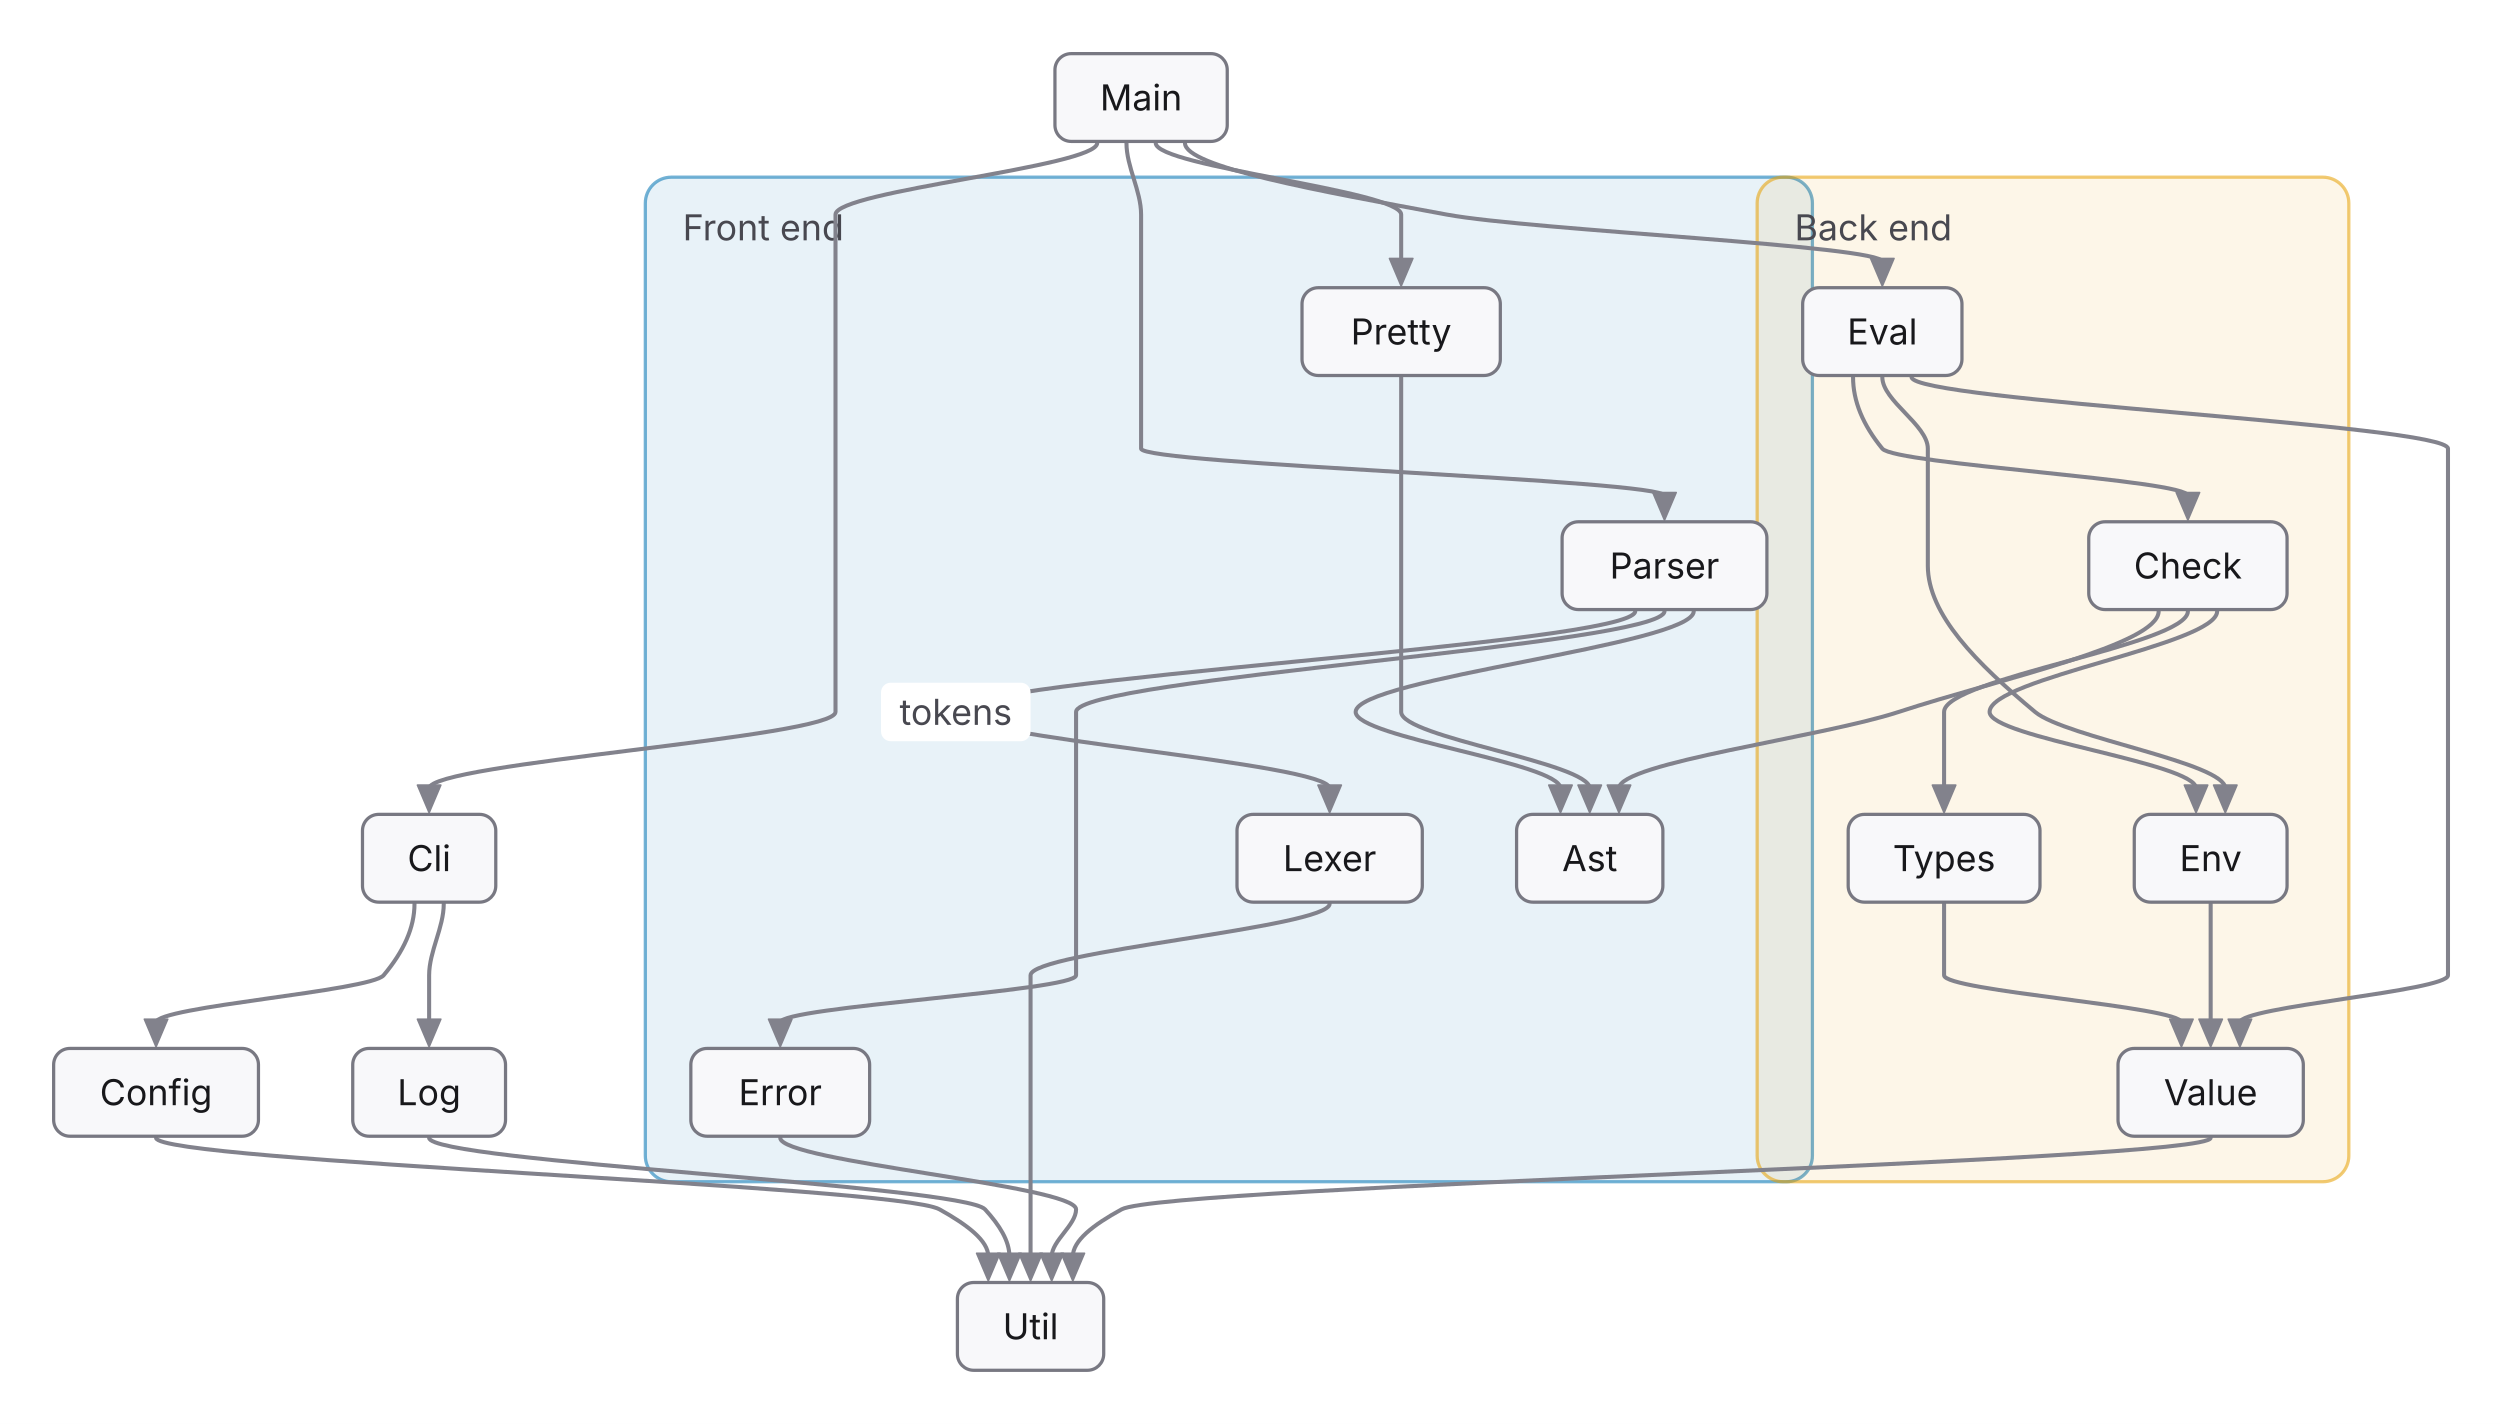
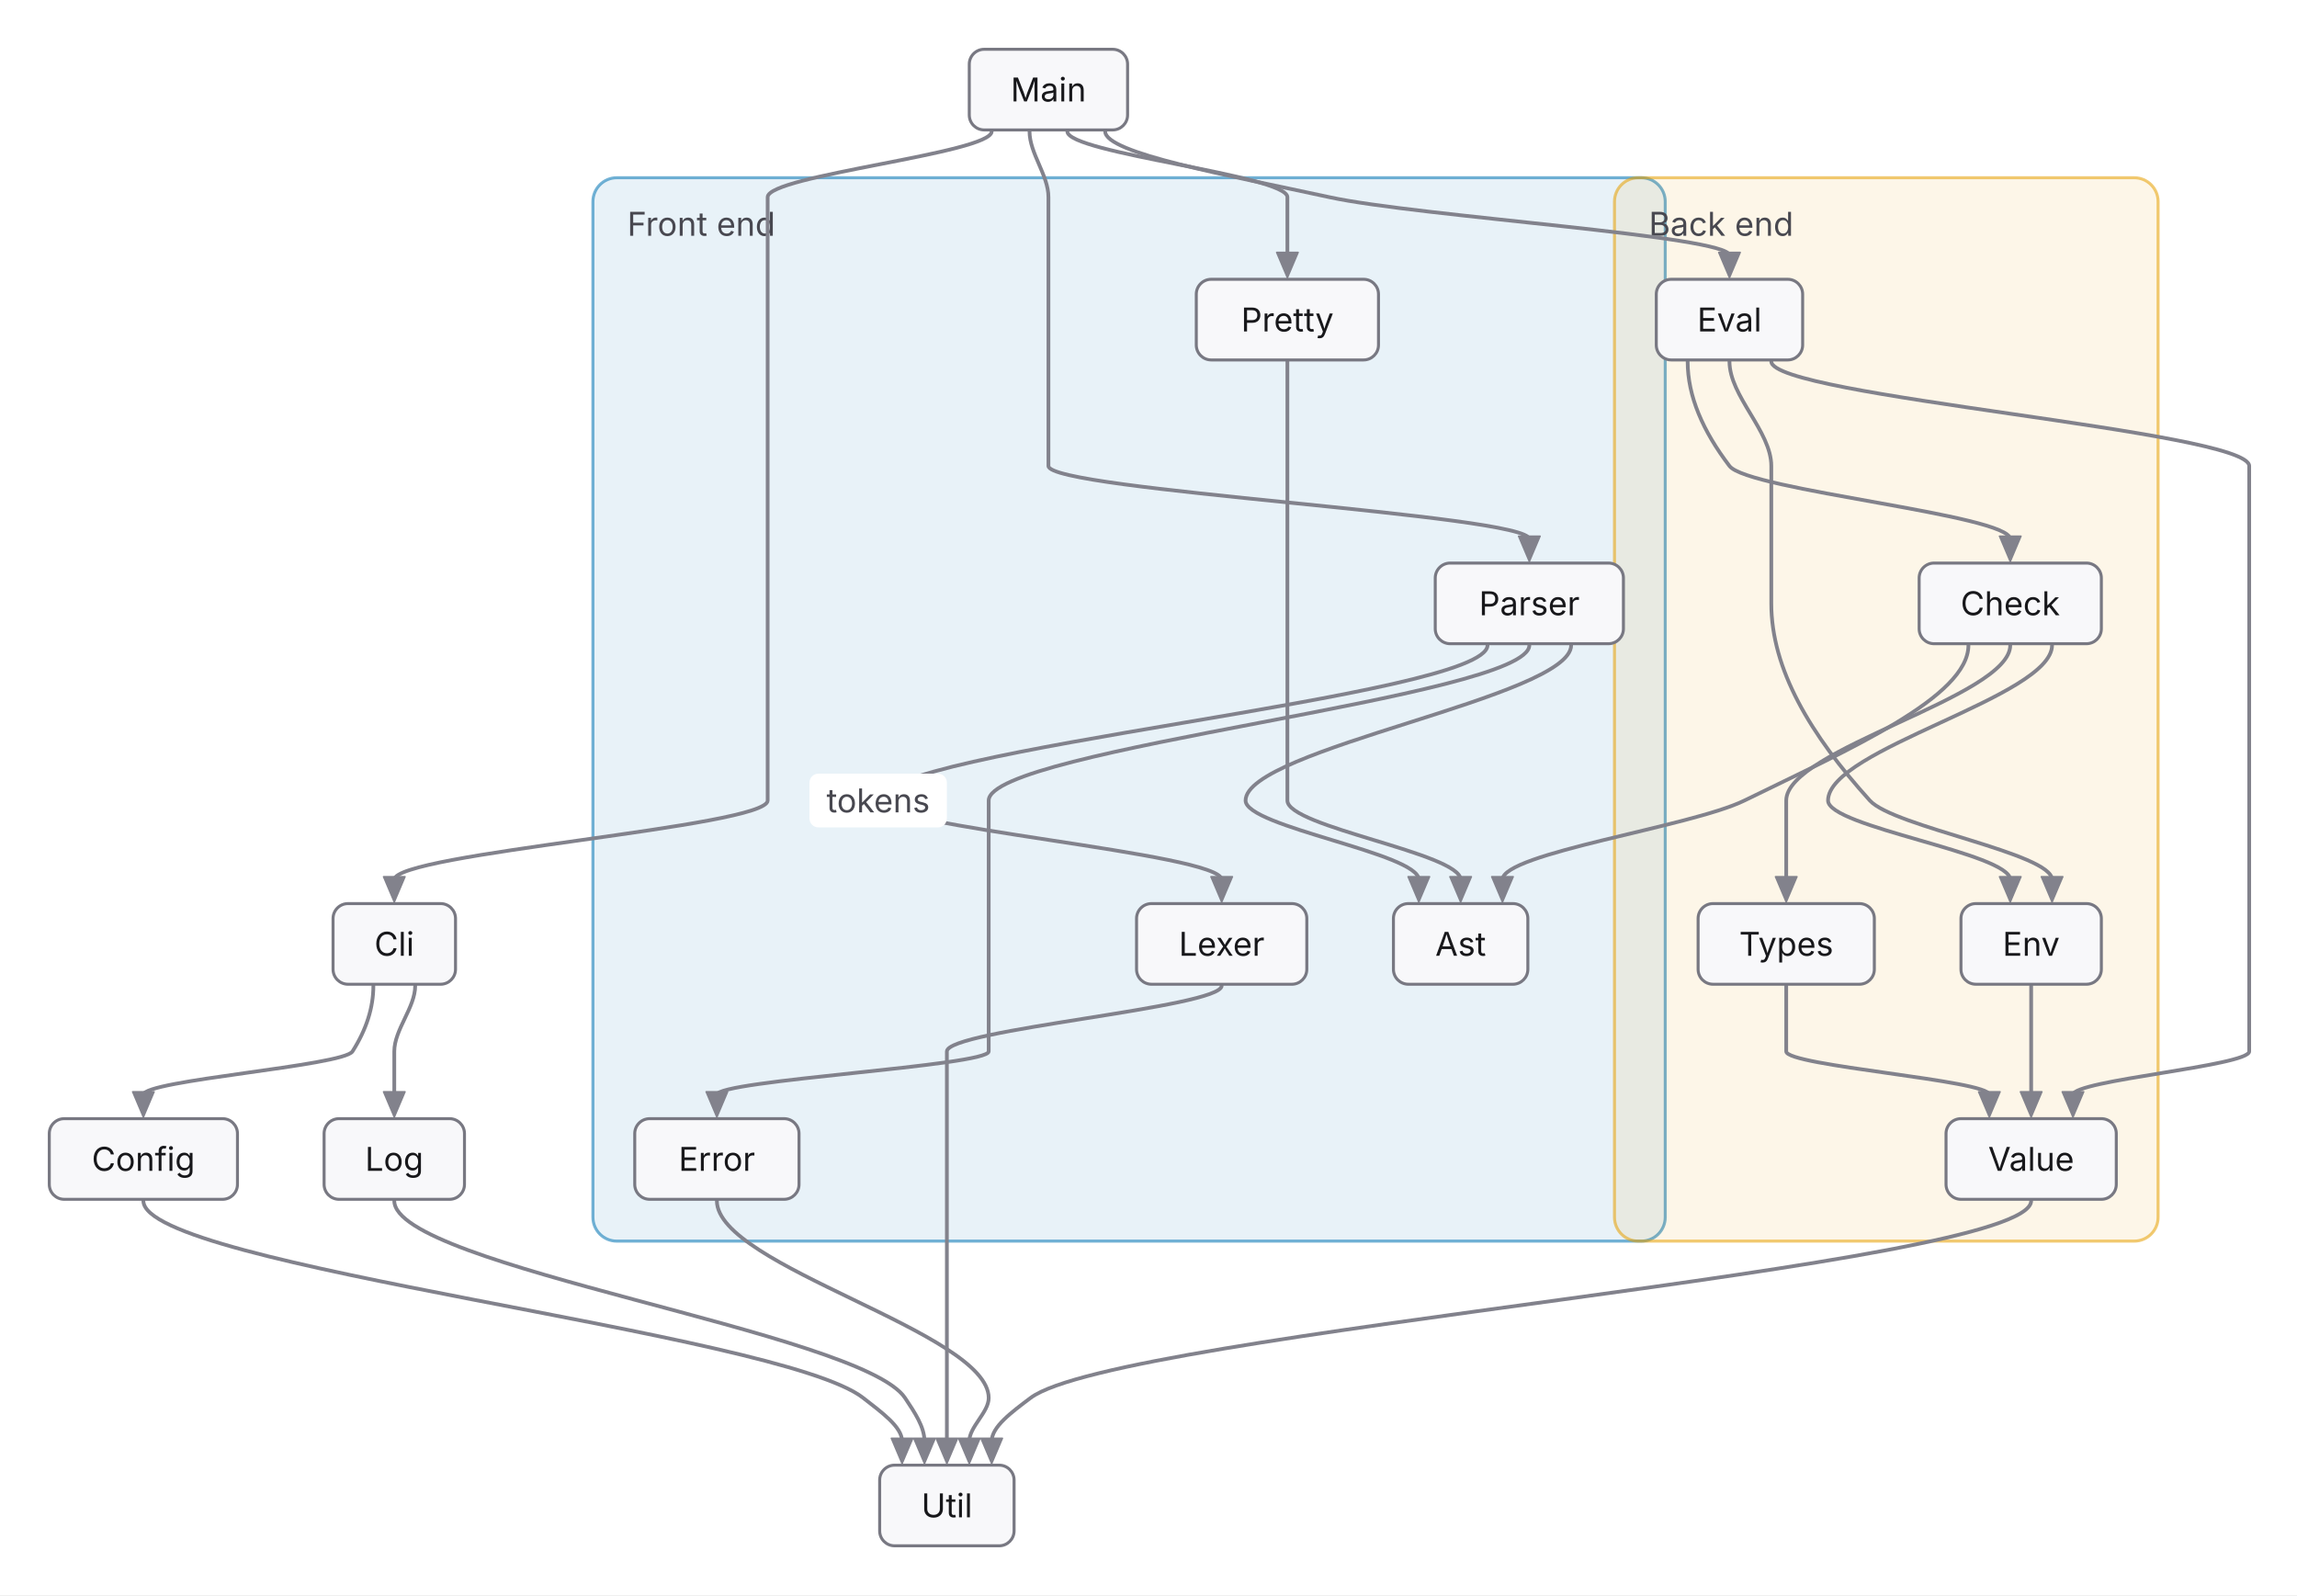
- <svg xmlns="http://www.w3.org/2000/svg" width="769" height="438" viewBox="0 0 769 438">
-   <path d="M0 0 L769 0 L769 438 L0 438 Z" fill="#ffffff" />
+ <svg xmlns="http://www.w3.org/2000/svg" width="769" height="534" viewBox="0 0 769 534">
+   <path d="M0 0 L769 0 L769 534 L0 534 Z" fill="#ffffff" />
  <g opacity="0.09">
-     <path d="M206.5 54.5 L549.5 54.5 C553.92 54.5 557.5 58.08 557.5 62.5 L557.5 355.5 C557.5 359.92 553.92 363.5 549.5 363.5 L206.5 363.5 C202.08 363.5 198.5 359.92 198.5 355.5 L198.5 62.5 C198.5 58.08 202.08 54.5 206.5 54.5 Z" fill="#0072b2" />
+     <path d="M206.5 59.5 L549.5 59.5 C553.92 59.5 557.5 63.08 557.5 67.5 L557.5 407.5 C557.5 411.92 553.92 415.5 549.5 415.5 L206.5 415.5 C202.08 415.5 198.5 411.92 198.5 407.5 L198.5 67.5 C198.5 63.08 202.08 59.5 206.5 59.5 Z" fill="#0072b2" />
  </g>
  <g opacity="0.55">
-     <path d="M206.5 54.5 L549.5 54.5 C553.92 54.5 557.5 58.08 557.5 62.5 L557.5 355.5 C557.5 359.92 553.92 363.5 549.5 363.5 L206.5 363.5 C202.08 363.5 198.5 359.92 198.5 355.5 L198.5 62.5 C198.5 58.08 202.08 54.5 206.5 54.5 Z" fill="none" stroke="#0072b2" stroke-width="1" />
+     <path d="M206.5 59.5 L549.5 59.5 C553.92 59.5 557.5 63.08 557.5 67.5 L557.5 407.5 C557.5 411.92 553.92 415.5 549.5 415.5 L206.5 415.5 C202.08 415.5 198.5 411.92 198.5 407.5 L198.5 67.5 C198.5 63.08 202.08 59.5 206.5 59.5 Z" fill="none" stroke="#0072b2" stroke-width="1" />
  </g>
-   <text x="210" y="73.92" font-size="11" fill="#484850" text-anchor="start" font-family="Inter, &quot;Helvetica Neue&quot;, Helvetica, Arial, sans-serif">Front end</text>
+   <text x="210" y="78.92" font-size="11" fill="#484850" text-anchor="start" font-family="Inter, &quot;Helvetica Neue&quot;, Helvetica, Arial, sans-serif">Front end</text>
  <g opacity="0.09">
-     <path d="M548.5 54.5 L714.5 54.5 C718.92 54.5 722.5 58.08 722.5 62.5 L722.5 355.5 C722.5 359.92 718.92 363.5 714.5 363.5 L548.5 363.5 C544.08 363.5 540.5 359.92 540.5 355.5 L540.5 62.5 C540.5 58.08 544.08 54.5 548.5 54.5 Z" fill="#e69f00" />
+     <path d="M548.5 59.5 L714.5 59.5 C718.92 59.5 722.5 63.08 722.5 67.5 L722.5 407.5 C722.5 411.92 718.92 415.5 714.5 415.5 L548.5 415.5 C544.08 415.5 540.5 411.92 540.5 407.5 L540.5 67.5 C540.5 63.08 544.08 59.5 548.5 59.5 Z" fill="#e69f00" />
  </g>
  <g opacity="0.55">
-     <path d="M548.5 54.5 L714.5 54.5 C718.92 54.5 722.5 58.08 722.5 62.5 L722.5 355.5 C722.5 359.92 718.92 363.5 714.5 363.5 L548.5 363.5 C544.08 363.5 540.5 359.92 540.5 355.5 L540.5 62.5 C540.5 58.08 544.08 54.5 548.5 54.5 Z" fill="none" stroke="#e69f00" stroke-width="1" />
+     <path d="M548.5 59.5 L714.5 59.5 C718.92 59.5 722.5 63.08 722.5 67.5 L722.5 407.5 C722.5 411.92 718.92 415.5 714.5 415.5 L548.5 415.5 C544.08 415.5 540.5 411.92 540.5 407.5 L540.5 67.5 C540.5 63.08 544.08 59.5 548.5 59.5 Z" fill="none" stroke="#e69f00" stroke-width="1" />
  </g>
-   <text x="552" y="73.92" font-size="11" fill="#484850" text-anchor="start" font-family="Inter, &quot;Helvetica Neue&quot;, Helvetica, Arial, sans-serif">Back end</text>
-   <path d="M337.5 44 C337.5 51.33 257 58.67 257 66 C257 78 257 90 257 102 C257 114 257 126 257 138 C257 150 257 162 257 174 C257 189 257 204 257 219 C257 226.83 132 234.67 132 242.5" fill="none" stroke="#82828c" stroke-width="1.25" stroke-linecap="round" stroke-linejoin="round" />
-   <path d="M132 250 L128.4 241.5 L135.6 241.5 Z" fill="#82828c" stroke="#82828c" stroke-width="0.5" stroke-linecap="round" stroke-linejoin="round" />
-   <path d="M346.5 44 C346.5 51.33 351 58.67 351 66 C351 78 351 90 351 102 C351 114 351 126 351 138 C351 142.83 512 147.67 512 152.5" fill="none" stroke="#82828c" stroke-width="1.25" stroke-linecap="round" stroke-linejoin="round" />
-   <path d="M512 160 L508.4 151.5 L515.6 151.5 Z" fill="#82828c" stroke="#82828c" stroke-width="0.5" stroke-linecap="round" stroke-linejoin="round" />
-   <path d="M364.5 44 C364.5 51.33 405.38 58.67 445 66 C471.11 70.83 579 75.67 579 80.5" fill="none" stroke="#82828c" stroke-width="1.25" stroke-linecap="round" stroke-linejoin="round" />
-   <path d="M579 88 L575.4 79.5 L582.6 79.5 Z" fill="#82828c" stroke="#82828c" stroke-width="0.5" stroke-linecap="round" stroke-linejoin="round" />
-   <path d="M127.5 278 C127.5 285.33 124.17 292.67 118 300 C113.94 304.83 48 309.67 48 314.5" fill="none" stroke="#82828c" stroke-width="1.25" stroke-linecap="round" stroke-linejoin="round" />
-   <path d="M48 322 L44.4 313.5 L51.6 313.5 Z" fill="#82828c" stroke="#82828c" stroke-width="0.5" stroke-linecap="round" stroke-linejoin="round" />
-   <path d="M136.5 278 C136.5 285.33 132 292.67 132 300 C132 304.83 132 309.67 132 314.5" fill="none" stroke="#82828c" stroke-width="1.25" stroke-linecap="round" stroke-linejoin="round" />
-   <path d="M132 322 L128.4 313.5 L135.6 313.5 Z" fill="#82828c" stroke="#82828c" stroke-width="0.5" stroke-linecap="round" stroke-linejoin="round" />
-   <path d="M503 188 C503 198.33 294 208.67 294 219 C294 226.83 409 234.67 409 242.5" fill="none" stroke="#82828c" stroke-width="1.25" stroke-linecap="round" stroke-linejoin="round" />
-   <path d="M409 250 L405.4 241.5 L412.6 241.5 Z" fill="#82828c" stroke="#82828c" stroke-width="0.5" stroke-linecap="round" stroke-linejoin="round" />
-   <path d="M274 210 L314 210 C315.66 210 317 211.34 317 213 L317 225 C317 226.66 315.66 228 314 228 L274 228 C272.34 228 271 226.66 271 225 L271 213 C271 211.34 272.34 210 274 210 Z" fill="#ffffff" />
-   <text x="294" y="222.96" font-size="11" fill="#484850" text-anchor="middle" font-family="Inter, &quot;Helvetica Neue&quot;, Helvetica, Arial, sans-serif">tokens</text>
-   <path d="M521 188 C521 198.33 417 208.67 417 219 C417 226.83 480 234.67 480 242.5" fill="none" stroke="#82828c" stroke-width="1.25" stroke-linecap="round" stroke-linejoin="round" />
-   <path d="M480 250 L476.4 241.5 L483.6 241.5 Z" fill="#82828c" stroke="#82828c" stroke-width="0.5" stroke-linecap="round" stroke-linejoin="round" />
-   <path d="M512 188 C512 198.33 331 208.67 331 219 C331 234 331 249 331 264 C331 276 331 288 331 300 C331 304.83 240 309.67 240 314.5" fill="none" stroke="#82828c" stroke-width="1.25" stroke-linecap="round" stroke-linejoin="round" />
-   <path d="M240 322 L236.4 313.5 L243.6 313.5 Z" fill="#82828c" stroke="#82828c" stroke-width="0.5" stroke-linecap="round" stroke-linejoin="round" />
-   <path d="M570 116 C570 123.33 572.99 130.67 579 138 C582.96 142.83 673 147.67 673 152.5" fill="none" stroke="#82828c" stroke-width="1.25" stroke-linecap="round" stroke-linejoin="round" />
-   <path d="M673 160 L669.4 151.5 L676.6 151.5 Z" fill="#82828c" stroke="#82828c" stroke-width="0.5" stroke-linecap="round" stroke-linejoin="round" />
-   <path d="M579 116 C579 123.33 593 130.67 593 138 C593 150 593 162 593 174 C593 189 607.98 204 626 219 C635.41 226.83 684.5 234.67 684.5 242.5" fill="none" stroke="#82828c" stroke-width="1.25" stroke-linecap="round" stroke-linejoin="round" />
-   <path d="M684.5 250 L680.9 241.5 L688.1 241.5 Z" fill="#82828c" stroke="#82828c" stroke-width="0.5" stroke-linecap="round" stroke-linejoin="round" />
-   <path d="M588 116 C588 123.33 753 130.67 753 138 C753 150 753 162 753 174 C753 189 753 204 753 219 C753 234 753 249 753 264 C753 276 753 288 753 300 C753 304.83 689 309.67 689 314.5" fill="none" stroke="#82828c" stroke-width="1.25" stroke-linecap="round" stroke-linejoin="round" />
-   <path d="M689 322 L685.4 313.5 L692.6 313.5 Z" fill="#82828c" stroke="#82828c" stroke-width="0.5" stroke-linecap="round" stroke-linejoin="round" />
-   <path d="M673 188 C673 198.33 598 208.67 598 219 C598 226.83 598 234.67 598 242.5" fill="none" stroke="#82828c" stroke-width="1.25" stroke-linecap="round" stroke-linejoin="round" />
-   <path d="M598 250 L594.4 241.5 L601.6 241.5 Z" fill="#82828c" stroke="#82828c" stroke-width="0.5" stroke-linecap="round" stroke-linejoin="round" />
-   <path d="M682 188 C682 198.33 612 208.67 612 219 C612 226.83 675.5 234.67 675.5 242.5" fill="none" stroke="#82828c" stroke-width="1.25" stroke-linecap="round" stroke-linejoin="round" />
-   <path d="M675.5 250 L671.9 241.5 L679.1 241.5 Z" fill="#82828c" stroke="#82828c" stroke-width="0.5" stroke-linecap="round" stroke-linejoin="round" />
-   <path d="M664 188 C664 198.33 615.53 208.67 584 219 C560.1 226.83 498 234.67 498 242.5" fill="none" stroke="#82828c" stroke-width="1.25" stroke-linecap="round" stroke-linejoin="round" />
-   <path d="M498 250 L494.4 241.5 L501.6 241.5 Z" fill="#82828c" stroke="#82828c" stroke-width="0.5" stroke-linecap="round" stroke-linejoin="round" />
-   <path d="M598 278 C598 285.33 598 292.67 598 300 C598 304.83 671 309.67 671 314.5" fill="none" stroke="#82828c" stroke-width="1.25" stroke-linecap="round" stroke-linejoin="round" />
-   <path d="M671 322 L667.4 313.5 L674.6 313.5 Z" fill="#82828c" stroke="#82828c" stroke-width="0.5" stroke-linecap="round" stroke-linejoin="round" />
-   <path d="M680 278 C680 285.33 680 292.67 680 300 C680 304.83 680 309.67 680 314.5" fill="none" stroke="#82828c" stroke-width="1.25" stroke-linecap="round" stroke-linejoin="round" />
-   <path d="M680 322 L676.4 313.5 L683.6 313.5 Z" fill="#82828c" stroke="#82828c" stroke-width="0.5" stroke-linecap="round" stroke-linejoin="round" />
-   <path d="M48 350 C48 357.33 275.88 364.67 289 372 C297.65 376.83 304 381.67 304 386.5" fill="none" stroke="#82828c" stroke-width="1.25" stroke-linecap="round" stroke-linejoin="round" />
-   <path d="M304 394 L300.4 385.5 L307.6 385.5 Z" fill="#82828c" stroke="#82828c" stroke-width="0.5" stroke-linecap="round" stroke-linejoin="round" />
-   <path d="M132 350 C132 357.33 296.29 364.67 303 372 C307.42 376.83 310.5 381.67 310.5 386.5" fill="none" stroke="#82828c" stroke-width="1.25" stroke-linecap="round" stroke-linejoin="round" />
-   <path d="M310.5 394 L306.9 385.5 L314.1 385.5 Z" fill="#82828c" stroke="#82828c" stroke-width="0.5" stroke-linecap="round" stroke-linejoin="round" />
-   <path d="M409 278 C409 285.33 317 292.67 317 300 C317 312 317 324 317 336 C317 348 317 360 317 372 C317 376.83 317 381.67 317 386.5" fill="none" stroke="#82828c" stroke-width="1.25" stroke-linecap="round" stroke-linejoin="round" />
-   <path d="M317 394 L313.4 385.5 L320.6 385.5 Z" fill="#82828c" stroke="#82828c" stroke-width="0.5" stroke-linecap="round" stroke-linejoin="round" />
-   <path d="M240 350 C240 357.33 331 364.67 331 372 C331 376.83 323.5 381.67 323.5 386.5" fill="none" stroke="#82828c" stroke-width="1.25" stroke-linecap="round" stroke-linejoin="round" />
-   <path d="M323.5 394 L319.9 385.5 L327.1 385.5 Z" fill="#82828c" stroke="#82828c" stroke-width="0.5" stroke-linecap="round" stroke-linejoin="round" />
-   <path d="M431 116 C431 123.33 431 130.67 431 138 C431 150 431 162 431 174 C431 189 431 204 431 219 C431 226.83 489 234.67 489 242.5" fill="none" stroke="#82828c" stroke-width="1.25" stroke-linecap="round" stroke-linejoin="round" />
-   <path d="M489 250 L485.4 241.5 L492.6 241.5 Z" fill="#82828c" stroke="#82828c" stroke-width="0.5" stroke-linecap="round" stroke-linejoin="round" />
-   <path d="M355.5 44 C355.5 51.33 431 58.67 431 66 C431 70.83 431 75.67 431 80.5" fill="none" stroke="#82828c" stroke-width="1.25" stroke-linecap="round" stroke-linejoin="round" />
-   <path d="M431 88 L427.4 79.5 L434.6 79.5 Z" fill="#82828c" stroke="#82828c" stroke-width="0.5" stroke-linecap="round" stroke-linejoin="round" />
-   <path d="M680 350 C680 357.33 358.41 364.67 345 372 C336.16 376.83 330 381.67 330 386.5" fill="none" stroke="#82828c" stroke-width="1.25" stroke-linecap="round" stroke-linejoin="round" />
-   <path d="M330 394 L326.4 385.5 L333.6 385.5 Z" fill="#82828c" stroke="#82828c" stroke-width="0.5" stroke-linecap="round" stroke-linejoin="round" />
+   <text x="552" y="78.92" font-size="11" fill="#484850" text-anchor="start" font-family="Inter, &quot;Helvetica Neue&quot;, Helvetica, Arial, sans-serif">Back end</text>
+   <path d="M332 44 C332 51.33 257 58.67 257 66 C257 79.67 257 93.33 257 107 C257 123.33 257 139.67 257 156 C257 171.33 257 186.67 257 202 C257 224 257 246 257 268 C257 276.83 132 285.67 132 294.5" fill="none" stroke="#82828c" stroke-width="1.25" stroke-linecap="round" stroke-linejoin="round" />
+   <path d="M132 302 L128.4 293.5 L135.6 293.5 Z" fill="#82828c" stroke="#82828c" stroke-width="0.5" stroke-linecap="round" stroke-linejoin="round" />
+   <path d="M344.67 44 C344.67 51.33 351 58.67 351 66 C351 79.67 351 93.33 351 107 C351 123.33 351 139.67 351 156 C351 164.17 512 172.33 512 180.5" fill="none" stroke="#82828c" stroke-width="1.25" stroke-linecap="round" stroke-linejoin="round" />
+   <path d="M512 188 L508.4 179.5 L515.6 179.5 Z" fill="#82828c" stroke="#82828c" stroke-width="0.5" stroke-linecap="round" stroke-linejoin="round" />
+   <path d="M370 44 C370 51.33 411.35 58.67 445 66 C474.82 72.5 579 79 579 85.5" fill="none" stroke="#82828c" stroke-width="1.25" stroke-linecap="round" stroke-linejoin="round" />
+   <path d="M579 93 L575.4 84.5 L582.6 84.5 Z" fill="#82828c" stroke="#82828c" stroke-width="0.5" stroke-linecap="round" stroke-linejoin="round" />
+   <path d="M125 330 C125 337.33 122.66 344.67 118 352 C114.93 356.83 48 361.67 48 366.5" fill="none" stroke="#82828c" stroke-width="1.25" stroke-linecap="round" stroke-linejoin="round" />
+   <path d="M48 374 L44.4 365.5 L51.6 365.5 Z" fill="#82828c" stroke="#82828c" stroke-width="0.5" stroke-linecap="round" stroke-linejoin="round" />
+   <path d="M139 330 C139 337.33 132 344.67 132 352 C132 356.83 132 361.67 132 366.5" fill="none" stroke="#82828c" stroke-width="1.25" stroke-linecap="round" stroke-linejoin="round" />
+   <path d="M132 374 L128.4 365.5 L135.6 365.5 Z" fill="#82828c" stroke="#82828c" stroke-width="0.5" stroke-linecap="round" stroke-linejoin="round" />
+   <path d="M498 216 C498 233.33 294 250.67 294 268 C294 276.83 409 285.67 409 294.5" fill="none" stroke="#82828c" stroke-width="1.25" stroke-linecap="round" stroke-linejoin="round" />
+   <path d="M409 302 L405.4 293.5 L412.6 293.5 Z" fill="#82828c" stroke="#82828c" stroke-width="0.5" stroke-linecap="round" stroke-linejoin="round" />
+   <path d="M274 259 L314 259 C315.66 259 317 260.34 317 262 L317 274 C317 275.66 315.66 277 314 277 L274 277 C272.34 277 271 275.66 271 274 L271 262 C271 260.34 272.34 259 274 259 Z" fill="#ffffff" />
+   <text x="294" y="271.96" font-size="11" fill="#484850" text-anchor="middle" font-family="Inter, &quot;Helvetica Neue&quot;, Helvetica, Arial, sans-serif">tokens</text>
+   <path d="M526 216 C526 233.33 417 250.67 417 268 C417 276.83 475 285.67 475 294.5" fill="none" stroke="#82828c" stroke-width="1.25" stroke-linecap="round" stroke-linejoin="round" />
+   <path d="M475 302 L471.4 293.5 L478.6 293.5 Z" fill="#82828c" stroke="#82828c" stroke-width="0.5" stroke-linecap="round" stroke-linejoin="round" />
+   <path d="M512 216 C512 233.33 331 250.67 331 268 C331 284 331 300 331 316 C331 328 331 340 331 352 C331 356.83 240 361.67 240 366.5" fill="none" stroke="#82828c" stroke-width="1.25" stroke-linecap="round" stroke-linejoin="round" />
+   <path d="M240 374 L236.4 365.5 L243.6 365.5 Z" fill="#82828c" stroke="#82828c" stroke-width="0.5" stroke-linecap="round" stroke-linejoin="round" />
+   <path d="M565 121 C565 132.67 570.12 144.33 579 156 C585.21 164.17 673 172.33 673 180.5" fill="none" stroke="#82828c" stroke-width="1.25" stroke-linecap="round" stroke-linejoin="round" />
+   <path d="M673 188 L669.4 179.5 L676.6 179.5 Z" fill="#82828c" stroke="#82828c" stroke-width="0.5" stroke-linecap="round" stroke-linejoin="round" />
+   <path d="M579 121 C579 132.67 593 144.33 593 156 C593 171.33 593 186.67 593 202 C593 224 606.1 246 626 268 C633.99 276.83 687 285.67 687 294.5" fill="none" stroke="#82828c" stroke-width="1.25" stroke-linecap="round" stroke-linejoin="round" />
+   <path d="M687 302 L683.4 293.5 L690.6 293.5 Z" fill="#82828c" stroke="#82828c" stroke-width="0.5" stroke-linecap="round" stroke-linejoin="round" />
+   <path d="M593 121 C593 132.67 753 144.33 753 156 C753 171.33 753 186.67 753 202 C753 224 753 246 753 268 C753 284 753 300 753 316 C753 328 753 340 753 352 C753 356.83 694 361.67 694 366.5" fill="none" stroke="#82828c" stroke-width="1.25" stroke-linecap="round" stroke-linejoin="round" />
+   <path d="M694 374 L690.4 365.5 L697.6 365.5 Z" fill="#82828c" stroke="#82828c" stroke-width="0.5" stroke-linecap="round" stroke-linejoin="round" />
+   <path d="M673 216 C673 233.33 598 250.67 598 268 C598 276.83 598 285.67 598 294.5" fill="none" stroke="#82828c" stroke-width="1.25" stroke-linecap="round" stroke-linejoin="round" />
+   <path d="M598 302 L594.4 293.5 L601.6 293.5 Z" fill="#82828c" stroke="#82828c" stroke-width="0.5" stroke-linecap="round" stroke-linejoin="round" />
+   <path d="M687 216 C687 233.33 612 250.67 612 268 C612 276.83 673 285.67 673 294.5" fill="none" stroke="#82828c" stroke-width="1.25" stroke-linecap="round" stroke-linejoin="round" />
+   <path d="M673 302 L669.4 293.5 L676.6 293.5 Z" fill="#82828c" stroke="#82828c" stroke-width="0.5" stroke-linecap="round" stroke-linejoin="round" />
+   <path d="M659 216 C659 233.33 619.34 250.67 584 268 C565.99 276.83 503 285.67 503 294.5" fill="none" stroke="#82828c" stroke-width="1.25" stroke-linecap="round" stroke-linejoin="round" />
+   <path d="M503 302 L499.4 293.5 L506.6 293.5 Z" fill="#82828c" stroke="#82828c" stroke-width="0.5" stroke-linecap="round" stroke-linejoin="round" />
+   <path d="M598 330 C598 337.33 598 344.67 598 352 C598 356.83 666 361.67 666 366.5" fill="none" stroke="#82828c" stroke-width="1.25" stroke-linecap="round" stroke-linejoin="round" />
+   <path d="M666 374 L662.4 365.5 L669.6 365.5 Z" fill="#82828c" stroke="#82828c" stroke-width="0.5" stroke-linecap="round" stroke-linejoin="round" />
+   <path d="M680 330 C680 337.33 680 344.67 680 352 C680 356.83 680 361.67 680 366.5" fill="none" stroke="#82828c" stroke-width="1.25" stroke-linecap="round" stroke-linejoin="round" />
+   <path d="M680 374 L676.4 365.5 L683.6 365.5 Z" fill="#82828c" stroke="#82828c" stroke-width="0.5" stroke-linecap="round" stroke-linejoin="round" />
+   <path d="M48 402 C48 424 260.95 446 289 468 C295.16 472.83 302 477.67 302 482.5" fill="none" stroke="#82828c" stroke-width="1.25" stroke-linecap="round" stroke-linejoin="round" />
+   <path d="M302 490 L298.4 481.5 L305.6 481.5 Z" fill="#82828c" stroke="#82828c" stroke-width="0.5" stroke-linecap="round" stroke-linejoin="round" />
+   <path d="M132 402 C132 424 288.38 446 303 468 C306.21 472.83 309.5 477.67 309.5 482.5" fill="none" stroke="#82828c" stroke-width="1.25" stroke-linecap="round" stroke-linejoin="round" />
+   <path d="M309.5 490 L305.9 481.5 L313.1 481.5 Z" fill="#82828c" stroke="#82828c" stroke-width="0.5" stroke-linecap="round" stroke-linejoin="round" />
+   <path d="M409 330 C409 337.33 317 344.67 317 352 C317 364 317 376 317 388 C317 414.67 317 441.33 317 468 C317 472.83 317 477.67 317 482.5" fill="none" stroke="#82828c" stroke-width="1.25" stroke-linecap="round" stroke-linejoin="round" />
+   <path d="M317 490 L313.4 481.5 L320.6 481.5 Z" fill="#82828c" stroke="#82828c" stroke-width="0.5" stroke-linecap="round" stroke-linejoin="round" />
+   <path d="M240 402 C240 424 331 446 331 468 C331 472.83 324.5 477.67 324.5 482.5" fill="none" stroke="#82828c" stroke-width="1.25" stroke-linecap="round" stroke-linejoin="round" />
+   <path d="M324.5 490 L320.9 481.5 L328.1 481.5 Z" fill="#82828c" stroke="#82828c" stroke-width="0.5" stroke-linecap="round" stroke-linejoin="round" />
+   <path d="M431 121 C431 132.67 431 144.33 431 156 C431 171.33 431 186.67 431 202 C431 224 431 246 431 268 C431 276.83 489 285.67 489 294.5" fill="none" stroke="#82828c" stroke-width="1.25" stroke-linecap="round" stroke-linejoin="round" />
+   <path d="M489 302 L485.4 293.5 L492.6 293.5 Z" fill="#82828c" stroke="#82828c" stroke-width="0.5" stroke-linecap="round" stroke-linejoin="round" />
+   <path d="M357.33 44 C357.33 51.33 431 58.67 431 66 C431 72.5 431 79 431 85.5" fill="none" stroke="#82828c" stroke-width="1.25" stroke-linecap="round" stroke-linejoin="round" />
+   <path d="M431 93 L427.4 84.5 L434.6 84.5 Z" fill="#82828c" stroke="#82828c" stroke-width="0.5" stroke-linecap="round" stroke-linejoin="round" />
+   <path d="M680 402 C680 424 374.17 446 345 468 C338.59 472.83 332 477.67 332 482.5" fill="none" stroke="#82828c" stroke-width="1.25" stroke-linecap="round" stroke-linejoin="round" />
+   <path d="M332 490 L328.4 481.5 L335.6 481.5 Z" fill="#82828c" stroke="#82828c" stroke-width="0.5" stroke-linecap="round" stroke-linejoin="round" />
  <path d="M329.5 16.5 L372.5 16.5 C375.26 16.5 377.5 18.74 377.5 21.5 L377.5 38.5 C377.5 41.26 375.26 43.5 372.5 43.5 L329.5 43.5 C326.74 43.5 324.5 41.26 324.5 38.5 L324.5 21.5 C324.5 18.74 326.74 16.5 329.5 16.5 Z" fill="#f8f8fa" stroke="#787882" stroke-width="1" />
  <text x="351" y="33.96" font-size="11" fill="#18181b" text-anchor="middle" font-family="Inter, &quot;Helvetica Neue&quot;, Helvetica, Arial, sans-serif">Main</text>
-   <path d="M116.5 250.5 L147.5 250.5 C150.26 250.5 152.5 252.74 152.5 255.5 L152.5 272.5 C152.5 275.26 150.26 277.5 147.5 277.5 L116.5 277.5 C113.74 277.5 111.5 275.26 111.5 272.5 L111.5 255.5 C111.5 252.74 113.74 250.5 116.5 250.5 Z" fill="#f8f8fa" stroke="#787882" stroke-width="1" />
-   <text x="132" y="267.96" font-size="11" fill="#18181b" text-anchor="middle" font-family="Inter, &quot;Helvetica Neue&quot;, Helvetica, Arial, sans-serif">Cli</text>
-   <path d="M21.5 322.5 L74.5 322.5 C77.26 322.5 79.5 324.74 79.5 327.5 L79.5 344.5 C79.5 347.26 77.26 349.5 74.5 349.5 L21.5 349.5 C18.74 349.5 16.5 347.26 16.5 344.5 L16.5 327.5 C16.5 324.74 18.74 322.5 21.5 322.5 Z" fill="#f8f8fa" stroke="#787882" stroke-width="1" />
-   <text x="48" y="339.96" font-size="11" fill="#18181b" text-anchor="middle" font-family="Inter, &quot;Helvetica Neue&quot;, Helvetica, Arial, sans-serif">Config</text>
-   <path d="M113.5 322.5 L150.5 322.5 C153.26 322.5 155.5 324.74 155.5 327.5 L155.5 344.5 C155.5 347.26 153.26 349.5 150.5 349.5 L113.5 349.5 C110.74 349.5 108.5 347.26 108.5 344.5 L108.5 327.5 C108.5 324.74 110.74 322.5 113.5 322.5 Z" fill="#f8f8fa" stroke="#787882" stroke-width="1" />
-   <text x="132" y="339.96" font-size="11" fill="#18181b" text-anchor="middle" font-family="Inter, &quot;Helvetica Neue&quot;, Helvetica, Arial, sans-serif">Log</text>
-   <path d="M485.5 160.5 L538.5 160.5 C541.26 160.5 543.5 162.74 543.5 165.5 L543.5 182.5 C543.5 185.26 541.26 187.5 538.5 187.5 L485.5 187.5 C482.74 187.5 480.5 185.26 480.5 182.5 L480.5 165.5 C480.5 162.74 482.74 160.5 485.5 160.5 Z" fill="#f8f8fa" stroke="#787882" stroke-width="1" />
-   <text x="512" y="177.96" font-size="11" fill="#18181b" text-anchor="middle" font-family="Inter, &quot;Helvetica Neue&quot;, Helvetica, Arial, sans-serif">Parser</text>
-   <path d="M385.5 250.5 L432.5 250.5 C435.26 250.5 437.5 252.74 437.5 255.5 L437.5 272.5 C437.5 275.26 435.26 277.5 432.5 277.5 L385.5 277.5 C382.74 277.5 380.5 275.26 380.5 272.5 L380.5 255.5 C380.5 252.74 382.74 250.5 385.5 250.5 Z" fill="#f8f8fa" stroke="#787882" stroke-width="1" />
-   <text x="409" y="267.96" font-size="11" fill="#18181b" text-anchor="middle" font-family="Inter, &quot;Helvetica Neue&quot;, Helvetica, Arial, sans-serif">Lexer</text>
-   <path d="M471.5 250.5 L506.5 250.5 C509.26 250.5 511.5 252.74 511.5 255.5 L511.5 272.5 C511.5 275.26 509.26 277.5 506.5 277.5 L471.5 277.5 C468.74 277.5 466.5 275.26 466.5 272.5 L466.5 255.5 C466.5 252.74 468.74 250.5 471.5 250.5 Z" fill="#f8f8fa" stroke="#787882" stroke-width="1" />
-   <text x="489" y="267.96" font-size="11" fill="#18181b" text-anchor="middle" font-family="Inter, &quot;Helvetica Neue&quot;, Helvetica, Arial, sans-serif">Ast</text>
-   <path d="M217.5 322.5 L262.5 322.5 C265.26 322.5 267.5 324.74 267.5 327.5 L267.5 344.5 C267.5 347.26 265.26 349.5 262.5 349.5 L217.5 349.5 C214.74 349.5 212.5 347.26 212.5 344.5 L212.5 327.5 C212.5 324.74 214.74 322.5 217.5 322.5 Z" fill="#f8f8fa" stroke="#787882" stroke-width="1" />
-   <text x="240" y="339.96" font-size="11" fill="#18181b" text-anchor="middle" font-family="Inter, &quot;Helvetica Neue&quot;, Helvetica, Arial, sans-serif">Error</text>
-   <path d="M559.5 88.5 L598.5 88.5 C601.26 88.5 603.5 90.74 603.5 93.5 L603.5 110.5 C603.5 113.26 601.26 115.5 598.5 115.5 L559.5 115.5 C556.74 115.5 554.5 113.26 554.5 110.5 L554.5 93.5 C554.5 90.74 556.74 88.5 559.5 88.5 Z" fill="#f8f8fa" stroke="#787882" stroke-width="1" />
-   <text x="579" y="105.96" font-size="11" fill="#18181b" text-anchor="middle" font-family="Inter, &quot;Helvetica Neue&quot;, Helvetica, Arial, sans-serif">Eval</text>
-   <path d="M647.5 160.5 L698.5 160.5 C701.26 160.5 703.5 162.74 703.5 165.5 L703.5 182.5 C703.5 185.26 701.26 187.5 698.5 187.5 L647.5 187.5 C644.74 187.5 642.5 185.26 642.5 182.5 L642.5 165.5 C642.5 162.74 644.74 160.5 647.5 160.5 Z" fill="#f8f8fa" stroke="#787882" stroke-width="1" />
-   <text x="673" y="177.96" font-size="11" fill="#18181b" text-anchor="middle" font-family="Inter, &quot;Helvetica Neue&quot;, Helvetica, Arial, sans-serif">Check</text>
-   <path d="M573.5 250.5 L622.5 250.5 C625.26 250.5 627.5 252.74 627.5 255.5 L627.5 272.5 C627.5 275.26 625.26 277.5 622.5 277.5 L573.5 277.5 C570.74 277.5 568.5 275.26 568.5 272.5 L568.5 255.5 C568.5 252.74 570.74 250.5 573.5 250.5 Z" fill="#f8f8fa" stroke="#787882" stroke-width="1" />
-   <text x="598" y="267.96" font-size="11" fill="#18181b" text-anchor="middle" font-family="Inter, &quot;Helvetica Neue&quot;, Helvetica, Arial, sans-serif">Types</text>
-   <path d="M661.5 250.5 L698.5 250.5 C701.26 250.5 703.5 252.74 703.5 255.5 L703.5 272.5 C703.5 275.26 701.26 277.5 698.5 277.5 L661.5 277.5 C658.74 277.5 656.5 275.26 656.5 272.5 L656.5 255.5 C656.5 252.74 658.74 250.5 661.5 250.5 Z" fill="#f8f8fa" stroke="#787882" stroke-width="1" />
-   <text x="680" y="267.96" font-size="11" fill="#18181b" text-anchor="middle" font-family="Inter, &quot;Helvetica Neue&quot;, Helvetica, Arial, sans-serif">Env</text>
-   <path d="M656.5 322.5 L703.5 322.5 C706.26 322.5 708.5 324.74 708.5 327.5 L708.5 344.5 C708.5 347.26 706.26 349.5 703.5 349.5 L656.5 349.5 C653.74 349.5 651.5 347.26 651.5 344.5 L651.5 327.5 C651.5 324.74 653.74 322.5 656.5 322.5 Z" fill="#f8f8fa" stroke="#787882" stroke-width="1" />
-   <text x="680" y="339.96" font-size="11" fill="#18181b" text-anchor="middle" font-family="Inter, &quot;Helvetica Neue&quot;, Helvetica, Arial, sans-serif">Value</text>
-   <path d="M299.5 394.5 L334.5 394.5 C337.26 394.5 339.5 396.74 339.5 399.5 L339.5 416.5 C339.5 419.26 337.26 421.5 334.5 421.5 L299.5 421.5 C296.74 421.5 294.5 419.26 294.5 416.5 L294.5 399.5 C294.5 396.74 296.74 394.5 299.5 394.5 Z" fill="#f8f8fa" stroke="#787882" stroke-width="1" />
-   <text x="317" y="411.96" font-size="11" fill="#18181b" text-anchor="middle" font-family="Inter, &quot;Helvetica Neue&quot;, Helvetica, Arial, sans-serif">Util</text>
-   <path d="M405.5 88.5 L456.5 88.5 C459.26 88.5 461.5 90.74 461.5 93.5 L461.5 110.5 C461.5 113.26 459.26 115.5 456.5 115.5 L405.5 115.5 C402.74 115.5 400.5 113.26 400.5 110.5 L400.5 93.5 C400.5 90.74 402.74 88.5 405.5 88.5 Z" fill="#f8f8fa" stroke="#787882" stroke-width="1" />
-   <text x="431" y="105.96" font-size="11" fill="#18181b" text-anchor="middle" font-family="Inter, &quot;Helvetica Neue&quot;, Helvetica, Arial, sans-serif">Pretty</text>
+   <path d="M116.5 302.5 L147.5 302.5 C150.26 302.5 152.5 304.74 152.5 307.5 L152.5 324.5 C152.5 327.26 150.26 329.5 147.5 329.5 L116.5 329.5 C113.74 329.5 111.5 327.26 111.5 324.5 L111.5 307.5 C111.5 304.74 113.74 302.5 116.5 302.5 Z" fill="#f8f8fa" stroke="#787882" stroke-width="1" />
+   <text x="132" y="319.96" font-size="11" fill="#18181b" text-anchor="middle" font-family="Inter, &quot;Helvetica Neue&quot;, Helvetica, Arial, sans-serif">Cli</text>
+   <path d="M21.5 374.5 L74.5 374.5 C77.26 374.5 79.5 376.74 79.5 379.5 L79.5 396.5 C79.5 399.26 77.26 401.5 74.5 401.5 L21.5 401.5 C18.74 401.5 16.5 399.26 16.5 396.5 L16.5 379.5 C16.5 376.74 18.74 374.5 21.5 374.5 Z" fill="#f8f8fa" stroke="#787882" stroke-width="1" />
+   <text x="48" y="391.96" font-size="11" fill="#18181b" text-anchor="middle" font-family="Inter, &quot;Helvetica Neue&quot;, Helvetica, Arial, sans-serif">Config</text>
+   <path d="M113.5 374.5 L150.5 374.5 C153.26 374.5 155.5 376.74 155.5 379.5 L155.5 396.5 C155.5 399.26 153.26 401.5 150.5 401.5 L113.5 401.5 C110.74 401.5 108.5 399.26 108.5 396.5 L108.5 379.5 C108.5 376.74 110.74 374.5 113.5 374.5 Z" fill="#f8f8fa" stroke="#787882" stroke-width="1" />
+   <text x="132" y="391.96" font-size="11" fill="#18181b" text-anchor="middle" font-family="Inter, &quot;Helvetica Neue&quot;, Helvetica, Arial, sans-serif">Log</text>
+   <path d="M485.5 188.5 L538.5 188.5 C541.26 188.5 543.5 190.74 543.5 193.5 L543.5 210.5 C543.5 213.26 541.26 215.5 538.5 215.5 L485.5 215.5 C482.74 215.5 480.5 213.26 480.5 210.5 L480.5 193.5 C480.5 190.74 482.74 188.5 485.5 188.5 Z" fill="#f8f8fa" stroke="#787882" stroke-width="1" />
+   <text x="512" y="205.96" font-size="11" fill="#18181b" text-anchor="middle" font-family="Inter, &quot;Helvetica Neue&quot;, Helvetica, Arial, sans-serif">Parser</text>
+   <path d="M385.5 302.5 L432.5 302.5 C435.26 302.5 437.5 304.74 437.5 307.5 L437.5 324.5 C437.5 327.26 435.26 329.5 432.5 329.5 L385.5 329.5 C382.74 329.5 380.5 327.26 380.5 324.5 L380.5 307.5 C380.5 304.74 382.74 302.5 385.5 302.5 Z" fill="#f8f8fa" stroke="#787882" stroke-width="1" />
+   <text x="409" y="319.96" font-size="11" fill="#18181b" text-anchor="middle" font-family="Inter, &quot;Helvetica Neue&quot;, Helvetica, Arial, sans-serif">Lexer</text>
+   <path d="M471.5 302.5 L506.5 302.5 C509.26 302.5 511.5 304.74 511.5 307.5 L511.5 324.5 C511.5 327.26 509.26 329.5 506.5 329.5 L471.5 329.5 C468.74 329.5 466.5 327.26 466.5 324.5 L466.5 307.5 C466.5 304.74 468.74 302.5 471.5 302.5 Z" fill="#f8f8fa" stroke="#787882" stroke-width="1" />
+   <text x="489" y="319.96" font-size="11" fill="#18181b" text-anchor="middle" font-family="Inter, &quot;Helvetica Neue&quot;, Helvetica, Arial, sans-serif">Ast</text>
+   <path d="M217.5 374.5 L262.5 374.5 C265.26 374.5 267.5 376.74 267.5 379.5 L267.5 396.5 C267.5 399.26 265.26 401.5 262.5 401.5 L217.5 401.5 C214.74 401.5 212.5 399.26 212.5 396.5 L212.5 379.5 C212.5 376.74 214.74 374.5 217.5 374.5 Z" fill="#f8f8fa" stroke="#787882" stroke-width="1" />
+   <text x="240" y="391.96" font-size="11" fill="#18181b" text-anchor="middle" font-family="Inter, &quot;Helvetica Neue&quot;, Helvetica, Arial, sans-serif">Error</text>
+   <path d="M559.5 93.5 L598.5 93.5 C601.26 93.5 603.5 95.74 603.5 98.5 L603.5 115.5 C603.5 118.26 601.26 120.5 598.5 120.5 L559.5 120.5 C556.74 120.5 554.5 118.26 554.5 115.5 L554.5 98.5 C554.5 95.74 556.74 93.5 559.5 93.5 Z" fill="#f8f8fa" stroke="#787882" stroke-width="1" />
+   <text x="579" y="110.96" font-size="11" fill="#18181b" text-anchor="middle" font-family="Inter, &quot;Helvetica Neue&quot;, Helvetica, Arial, sans-serif">Eval</text>
+   <path d="M647.5 188.5 L698.5 188.5 C701.26 188.5 703.5 190.74 703.5 193.5 L703.5 210.5 C703.5 213.26 701.26 215.5 698.5 215.5 L647.5 215.5 C644.74 215.5 642.5 213.26 642.5 210.5 L642.5 193.5 C642.5 190.74 644.74 188.5 647.5 188.5 Z" fill="#f8f8fa" stroke="#787882" stroke-width="1" />
+   <text x="673" y="205.96" font-size="11" fill="#18181b" text-anchor="middle" font-family="Inter, &quot;Helvetica Neue&quot;, Helvetica, Arial, sans-serif">Check</text>
+   <path d="M573.5 302.5 L622.5 302.5 C625.26 302.5 627.5 304.74 627.5 307.5 L627.5 324.5 C627.5 327.26 625.26 329.5 622.5 329.5 L573.5 329.5 C570.74 329.5 568.5 327.26 568.5 324.5 L568.5 307.5 C568.5 304.74 570.74 302.5 573.5 302.5 Z" fill="#f8f8fa" stroke="#787882" stroke-width="1" />
+   <text x="598" y="319.96" font-size="11" fill="#18181b" text-anchor="middle" font-family="Inter, &quot;Helvetica Neue&quot;, Helvetica, Arial, sans-serif">Types</text>
+   <path d="M661.5 302.5 L698.5 302.5 C701.26 302.5 703.5 304.74 703.5 307.5 L703.5 324.5 C703.5 327.26 701.26 329.5 698.5 329.5 L661.5 329.5 C658.74 329.5 656.5 327.26 656.5 324.5 L656.5 307.5 C656.5 304.74 658.74 302.5 661.5 302.5 Z" fill="#f8f8fa" stroke="#787882" stroke-width="1" />
+   <text x="680" y="319.96" font-size="11" fill="#18181b" text-anchor="middle" font-family="Inter, &quot;Helvetica Neue&quot;, Helvetica, Arial, sans-serif">Env</text>
+   <path d="M656.5 374.5 L703.5 374.5 C706.26 374.5 708.5 376.74 708.5 379.5 L708.5 396.5 C708.5 399.26 706.26 401.5 703.5 401.5 L656.5 401.5 C653.74 401.5 651.5 399.26 651.5 396.5 L651.5 379.5 C651.5 376.74 653.74 374.5 656.5 374.5 Z" fill="#f8f8fa" stroke="#787882" stroke-width="1" />
+   <text x="680" y="391.96" font-size="11" fill="#18181b" text-anchor="middle" font-family="Inter, &quot;Helvetica Neue&quot;, Helvetica, Arial, sans-serif">Value</text>
+   <path d="M299.5 490.5 L334.5 490.5 C337.26 490.5 339.5 492.74 339.5 495.5 L339.5 512.5 C339.5 515.26 337.26 517.5 334.5 517.5 L299.5 517.5 C296.74 517.5 294.5 515.26 294.5 512.5 L294.5 495.5 C294.5 492.74 296.74 490.5 299.5 490.5 Z" fill="#f8f8fa" stroke="#787882" stroke-width="1" />
+   <text x="317" y="507.96" font-size="11" fill="#18181b" text-anchor="middle" font-family="Inter, &quot;Helvetica Neue&quot;, Helvetica, Arial, sans-serif">Util</text>
+   <path d="M405.5 93.5 L456.5 93.5 C459.26 93.5 461.5 95.74 461.5 98.5 L461.5 115.5 C461.5 118.26 459.26 120.5 456.5 120.5 L405.5 120.5 C402.74 120.5 400.5 118.26 400.5 115.5 L400.5 98.5 C400.5 95.74 402.74 93.5 405.5 93.5 Z" fill="#f8f8fa" stroke="#787882" stroke-width="1" />
+   <text x="431" y="110.96" font-size="11" fill="#18181b" text-anchor="middle" font-family="Inter, &quot;Helvetica Neue&quot;, Helvetica, Arial, sans-serif">Pretty</text>
</svg>
